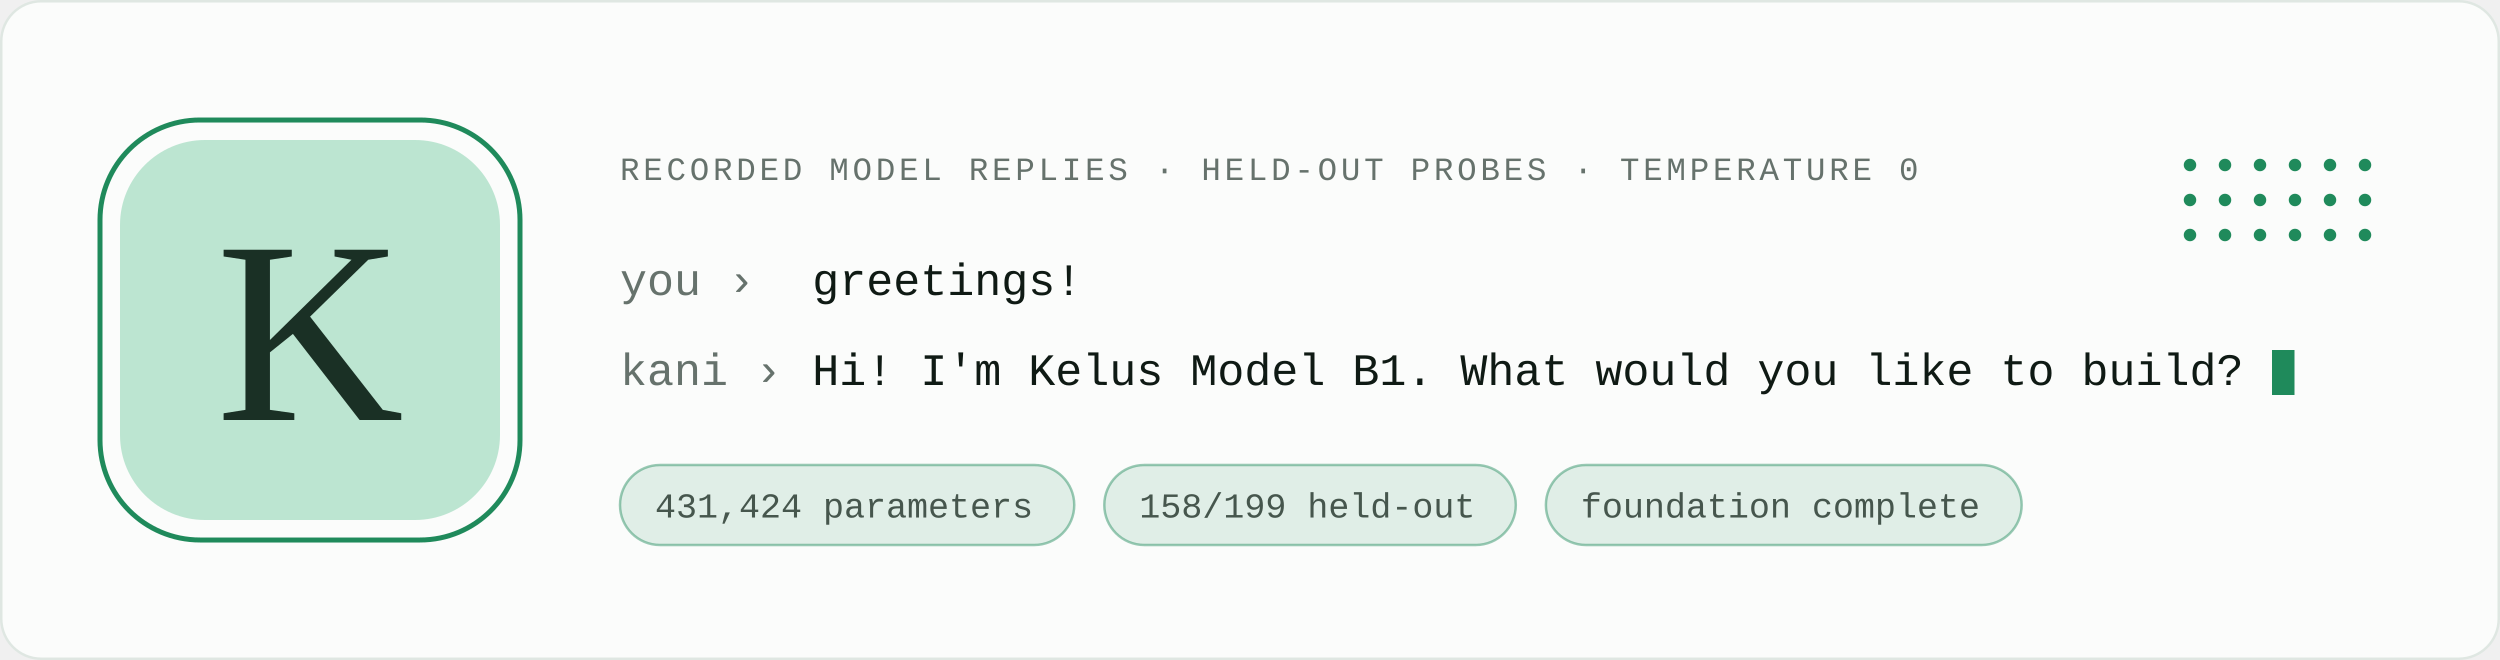
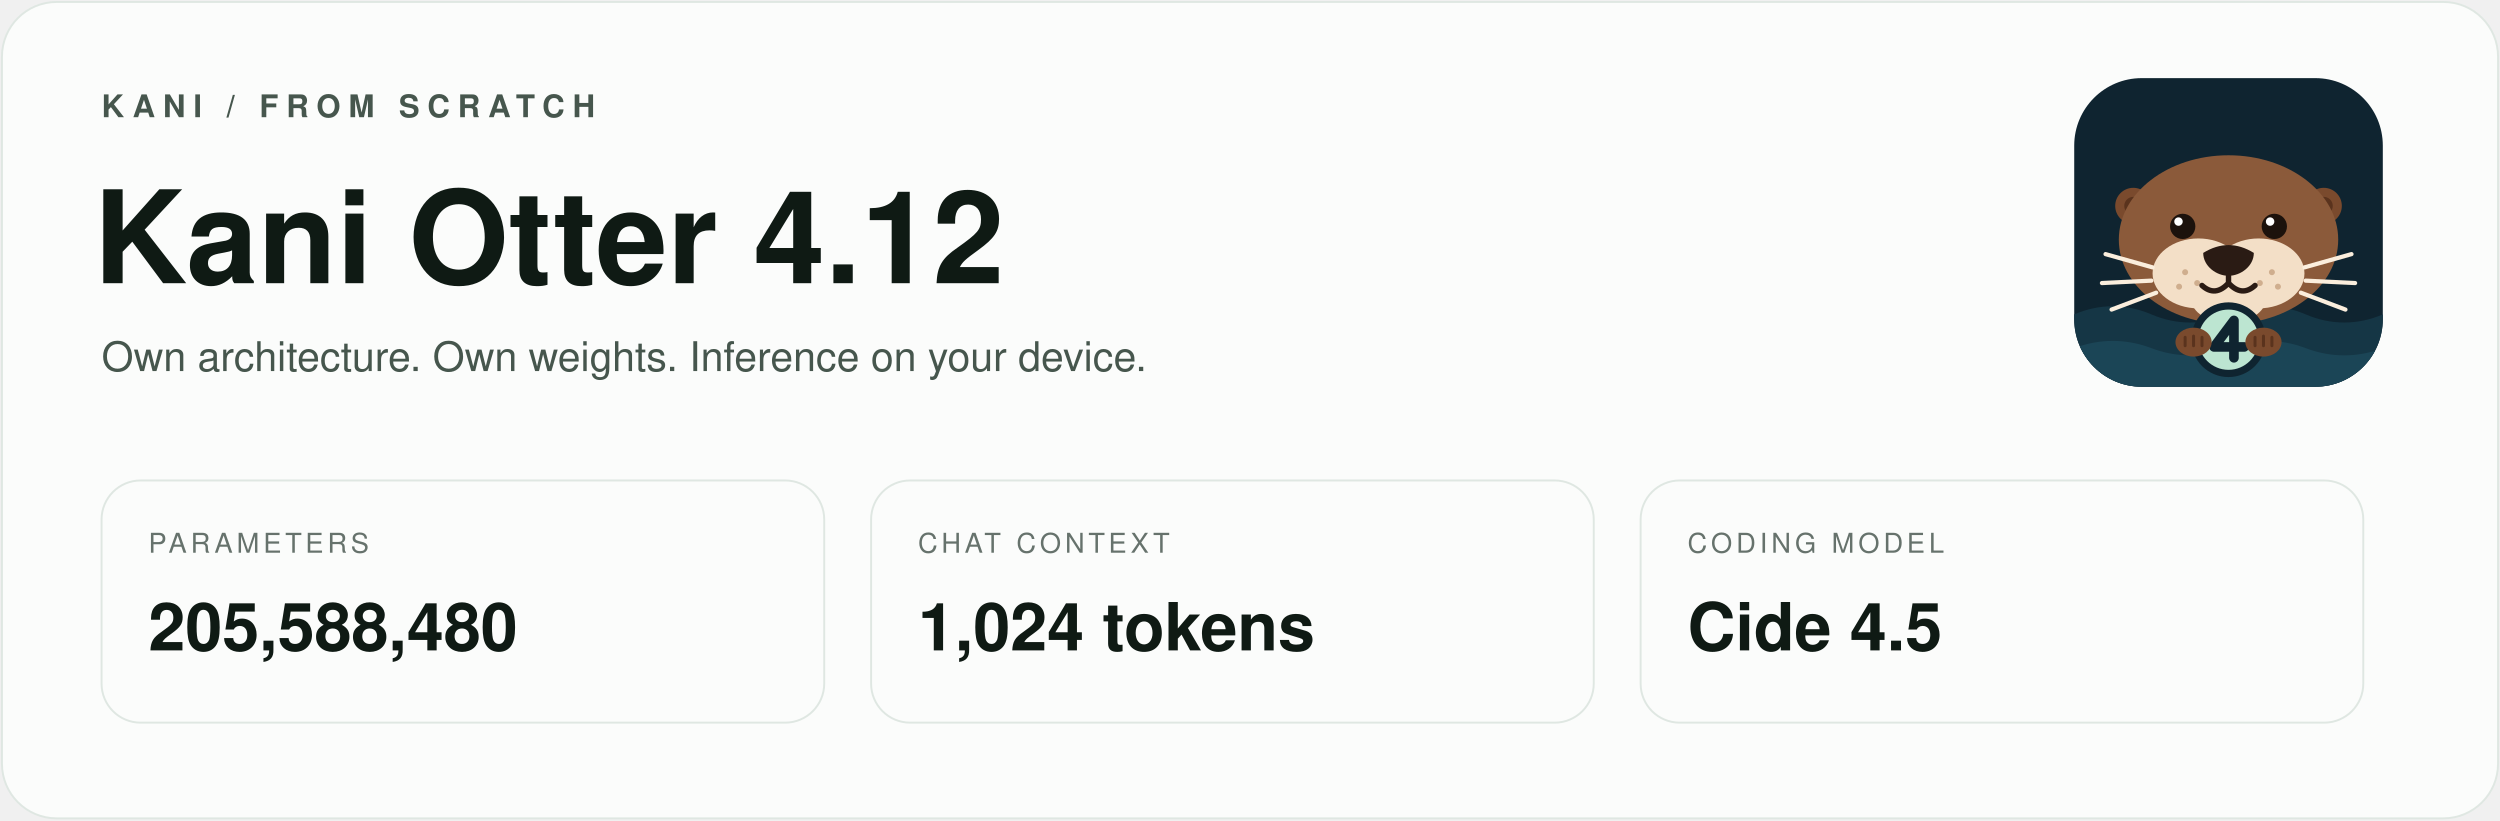
- <svg xmlns="http://www.w3.org/2000/svg" viewBox="0 0 1000 264" width="1000" height="264" role="img" aria-label="Kani Seal 3: 431,424 parameters, 158/199 held-out probes, foundation pretraining 100%. Animation replays recorded model replies to held-out prompts.">
-   <style>
- text { font-family: -apple-system, BlinkMacSystemFont, 'Segoe UI', Helvetica, Arial, sans-serif; fill: #0f1a14; }
- .mono { font-family: ui-monospace, SFMono-Regular, Menlo, Consolas, 'Liberation Mono', monospace; }
- .muted { fill: #66726c; }
- .secondary { fill: #46564d; }
- .halo { paint-order: stroke; stroke: #fbfcfb; stroke-width: 4px; stroke-linejoin: round; }
- @keyframes fade { from { opacity: 0; } }
- .sample:not(.s0) { opacity: 0; }
- .cover { fill: #fbfcfb; transform-box: fill-box; transform-origin: right; transform: scaleX(0); }
- .sample { animation: slot 18s linear infinite; }
- .prompt { animation: prompt 18s infinite; }
- .reply { animation: reply 18s infinite; }
- .blink { animation: blink 1s linear infinite; }
- .dot { animation: pulse 2.4s ease-in-out infinite; }
- .ring { animation: breathe 4s ease-in-out infinite; }
- @keyframes slot { 0%, 31.67% { opacity: 1; } 31.68%, 100% { opacity: 0; } }
- @keyframes prompt { 0% { transform: scaleX(1); } 6.67%, 100% { transform: scaleX(0); } }
- @keyframes reply { 0%, 10.0% { transform: scaleX(1); } 18.33%, 100% { transform: scaleX(0); } }
- @keyframes blink { 0%, 49% { opacity: 1; } 50%, 100% { opacity: 0; } }
- @keyframes pulse { 0%, 100% { opacity: 0.25; } 50% { opacity: 0.9; } }
- @keyframes breathe { 0%, 100% { opacity: 0.15; } 50% { opacity: 0.6; } }
- .s0, .s0 .prompt, .s0 .reply, .s0 .cursor { animation-delay: 0s; }
- .s0 .prompt { animation-timing-function: steps(10, end); }
- .s0 .reply, .s0 .cursor { animation-timing-function: steps(53, end); }
- .s0 .cursor { transform: translateX(581.9px); animation-name: cursor0; animation-duration: 18s; animation-iteration-count: infinite; }
- @keyframes cursor0 { 0%, 9.99% { opacity: 0; transform: translateX(0); } 10.0% { opacity: 1; transform: translateX(0); } 18.33%, 100% { opacity: 1; transform: translateX(581.9px); } }
- .s1, .s1 .prompt, .s1 .reply, .s1 .cursor { animation-delay: -12s; }
- .s1 .prompt { animation-timing-function: steps(14, end); }
- .s1 .reply, .s1 .cursor { animation-timing-function: steps(43, end); }
- .s1 .cursor { transform: translateX(472.1px); animation-name: cursor1; animation-duration: 18s; animation-iteration-count: infinite; }
- @keyframes cursor1 { 0%, 9.99% { opacity: 0; transform: translateX(0); } 10.0% { opacity: 1; transform: translateX(0); } 18.33%, 100% { opacity: 1; transform: translateX(472.1px); } }
- .s2, .s2 .prompt, .s2 .reply, .s2 .cursor { animation-delay: -6s; }
- .s2 .prompt { animation-timing-function: steps(16, end); }
- .s2 .reply, .s2 .cursor { animation-timing-function: steps(48, end); }
- .s2 .cursor { transform: translateX(527.0px); animation-name: cursor2; animation-duration: 18s; animation-iteration-count: infinite; }
- @keyframes cursor2 { 0%, 9.99% { opacity: 0; transform: translateX(0); } 10.0% { opacity: 1; transform: translateX(0); } 18.33%, 100% { opacity: 1; transform: translateX(527.0px); } }
- @media (prefers-reduced-motion: reduce) { * { animation: none !important; } }
- </style>
-   <rect x="0.5" y="0.5" width="999" height="263" rx="16" fill="#fbfcfb" stroke="#dfe7e2" />
-   <rect class="ring" x="40" y="48" width="168" height="168" rx="40" fill="none" stroke="#1f8a5b" stroke-width="2" />
-   <rect x="48" y="56" width="152" height="152" rx="34" fill="#bce5d1" />
-   <text x="124" y="168" text-anchor="middle" font-size="104" style="font-family: Georgia, 'Times New Roman', serif; fill: #1a3025;">K</text>
-   <text class="mono muted" x="248" y="72" font-size="13" letter-spacing="1.5">RECORDED MODEL REPLIES · HELD-OUT PROBES · TEMPERATURE 0</text>
-   <circle class="dot" cx="876" cy="66" r="2.5" fill="#1f8a5b" style="animation-delay: 0.00s" />
-   <circle class="dot" cx="876" cy="80" r="2.5" fill="#1f8a5b" style="animation-delay: 0.15s" />
-   <circle class="dot" cx="876" cy="94" r="2.5" fill="#1f8a5b" style="animation-delay: 0.30s" />
-   <circle class="dot" cx="890" cy="66" r="2.5" fill="#1f8a5b" style="animation-delay: 0.15s" />
-   <circle class="dot" cx="890" cy="80" r="2.5" fill="#1f8a5b" style="animation-delay: 0.30s" />
-   <circle class="dot" cx="890" cy="94" r="2.5" fill="#1f8a5b" style="animation-delay: 0.45s" />
-   <circle class="dot" cx="904" cy="66" r="2.5" fill="#1f8a5b" style="animation-delay: 0.30s" />
-   <circle class="dot" cx="904" cy="80" r="2.5" fill="#1f8a5b" style="animation-delay: 0.45s" />
-   <circle class="dot" cx="904" cy="94" r="2.5" fill="#1f8a5b" style="animation-delay: 0.60s" />
-   <circle class="dot" cx="918" cy="66" r="2.5" fill="#1f8a5b" style="animation-delay: 0.45s" />
-   <circle class="dot" cx="918" cy="80" r="2.5" fill="#1f8a5b" style="animation-delay: 0.60s" />
-   <circle class="dot" cx="918" cy="94" r="2.5" fill="#1f8a5b" style="animation-delay: 0.75s" />
-   <circle class="dot" cx="932" cy="66" r="2.5" fill="#1f8a5b" style="animation-delay: 0.60s" />
-   <circle class="dot" cx="932" cy="80" r="2.5" fill="#1f8a5b" style="animation-delay: 0.75s" />
-   <circle class="dot" cx="932" cy="94" r="2.5" fill="#1f8a5b" style="animation-delay: 0.90s" />
-   <circle class="dot" cx="946" cy="66" r="2.5" fill="#1f8a5b" style="animation-delay: 0.75s" />
-   <circle class="dot" cx="946" cy="80" r="2.5" fill="#1f8a5b" style="animation-delay: 0.90s" />
-   <circle class="dot" cx="946" cy="94" r="2.5" fill="#1f8a5b" style="animation-delay: 1.05s" />
-   <g class="sample s0">
-     <text class="mono muted" x="248" y="118" font-size="18">you ›</text>
-     <text class="mono" x="324.9" y="118" font-size="18">greetings!</text>
-     <rect class="cover prompt" x="323.9" y="100" width="112.8" height="24" />
-     <text class="mono muted" x="248" y="154" font-size="18">kani ›</text>
-     <text class="mono" x="324.9" y="154" font-size="18">Hi! I'm Kelus Model B1. What would you like to build?</text>
-     <rect class="cover reply" x="323.9" y="136" width="584.9" height="24" />
-     <g class="cursor">
-       <rect class="blink" x="326.9" y="140" width="9" height="18" fill="#1f8a5b" />
+ <svg xmlns="http://www.w3.org/2000/svg" viewBox="0 0 1280 420" role="img" aria-labelledby="title desc">
+   <rect x="1" y="1" width="1278" height="418" rx="28" fill="#fbfcfb" stroke="#dfe7e2" />
+   <g font-family="-apple-system, BlinkMacSystemFont, 'Segoe UI', Helvetica, Arial, sans-serif">
+     <text x="52" y="60" font-size="16" font-weight="650" letter-spacing="4" fill="#46564d">KANI / FROM SCRATCH</text>
+     <text x="48" y="145" font-size="66" font-weight="750" fill="#0f1a14">Kani Otter 4.12</text>
+     <text x="52" y="190" font-size="21" fill="#46564d">Own architecture. Own weights. Inference on your device.</text>
+     <rect x="52" y="246" width="370" height="124" rx="20" fill="#fbfcfb" stroke="#dfe7e2" />
+     <text x="76" y="283" font-size="14" letter-spacing="2" fill="#66726c">PARAMETERS</text>
+     <text x="76" y="333" font-size="34" font-weight="650" fill="#0f1a14">205,588,480</text>
+     <rect x="446" y="246" width="370" height="124" rx="20" fill="#fbfcfb" stroke="#dfe7e2" />
+     <text x="470" y="283" font-size="14" letter-spacing="2" fill="#66726c">CHAT CONTEXT</text>
+     <text x="470" y="333" font-size="34" font-weight="650" fill="#0f1a14">1,024 tokens</text>
+     <rect x="840" y="246" width="370" height="124" rx="20" fill="#fbfcfb" stroke="#dfe7e2" />
+     <text x="864" y="283" font-size="14" letter-spacing="2" fill="#66726c">CODING MODEL</text>
+     <text x="864" y="333" font-size="34" font-weight="650" fill="#0f1a14">Cide 4.5</text>
+   </g>
+   <svg x="1062" y="40" width="158" height="158" viewBox="0 0 512 512">
+     <defs>
+       <clipPath id="tile">
+         <rect width="512" height="512" rx="112" />
+       </clipPath>
+     </defs>
+     <g clip-path="url(#tile)">
+       <rect width="512" height="512" fill="#0f2430" />
+       <path d="M0 392c42-18 86-18 128 0s86 18 128 0 86-18 128 0 86 18 128 0V512H0Z" fill="#153645" />
+       <path d="M0 448c42-16 86-16 128 0s86 16 128 0 86-16 128 0 86 16 128 0V512H0Z" fill="#1b4556" />
    </g>
-   </g>
-   <g class="sample s1">
-     <text class="mono muted" x="248" y="118" font-size="18">you ›</text>
-     <text class="mono" x="324.9" y="118" font-size="18">how you doing?</text>
-     <rect class="cover prompt" x="323.9" y="100" width="156.7" height="24" />
-     <text class="mono muted" x="248" y="154" font-size="18">kani ›</text>
-     <text class="mono" x="324.9" y="154" font-size="18">I'm ready to help. What are you working on?</text>
-     <rect class="cover reply" x="323.9" y="136" width="475.1" height="24" />
-     <g class="cursor">
-       <rect class="blink" x="326.9" y="140" width="9" height="18" fill="#1f8a5b" />
+     <circle cx="98" cy="212" r="30" fill="#7a4a2d" />
+     <circle cx="414" cy="212" r="30" fill="#7a4a2d" />
+     <circle cx="98" cy="212" r="15" fill="#5a331d" />
+     <circle cx="414" cy="212" r="15" fill="#5a331d" />
+     <ellipse cx="256" cy="268" rx="182" ry="140" fill="#8b5a3a" />
+     <ellipse cx="206" cy="324" rx="76" ry="58" fill="#f3dfc7" />
+     <ellipse cx="306" cy="324" rx="76" ry="58" fill="#f3dfc7" />
+     <ellipse cx="256" cy="366" rx="62" ry="40" fill="#f3dfc7" />
+     <g fill="#cfae8e">
+       <circle cx="184" cy="322" r="5" />
+       <circle cx="204" cy="340" r="5" />
+       <circle cx="174" cy="346" r="5" />
+       <circle cx="328" cy="322" r="5" />
+       <circle cx="308" cy="340" r="5" />
+       <circle cx="338" cy="346" r="5" />
    </g>
-   </g>
-   <g class="sample s2">
-     <text class="mono muted" x="248" y="118" font-size="18">you ›</text>
-     <text class="mono" x="324.9" y="118" font-size="18">much appreciated</text>
-     <rect class="cover prompt" x="323.9" y="100" width="178.7" height="24" />
-     <text class="mono muted" x="248" y="154" font-size="18">kani ›</text>
-     <text class="mono" x="324.9" y="154" font-size="18">You're welcome! What would you like to try next?</text>
-     <rect class="cover reply" x="323.9" y="136" width="530.0" height="24" />
-     <g class="cursor">
-       <rect class="blink" x="326.9" y="140" width="9" height="18" fill="#1f8a5b" />
+     <circle cx="180" cy="246" r="21" fill="#1c120c" />
+     <circle cx="332" cy="246" r="21" fill="#1c120c" />
+     <circle cx="173" cy="238" r="7" fill="#ffffff" />
+     <circle cx="325" cy="238" r="7" fill="#ffffff" />
+     <path d="M214 290q42-26 84 0c0 22-22 38-42 38s-42-16-42-38Z" fill="#2a1b14" />
+     <path d="M256 328v12m0 0q-22 24-44 4m44-4q22 24 44 4" fill="none" stroke="#2a1b14" stroke-width="9" stroke-linecap="round" stroke-linejoin="round" />
+     <path d="M130 314 52 292M128 336 46 340M136 356 62 384M382 314l78-22M384 336l82 4M376 356l74 28" fill="none" stroke="#fbeedd" stroke-width="7" stroke-linecap="round" />
+     <g transform="translate(0 -10)">
+       <circle cx="256" cy="444" r="56" fill="#bce5d1" stroke="#0f2430" stroke-width="12" />
+       <path d="M265 412 232 456h50M265 412v62" fill="none" stroke="#0f2430" stroke-width="16" stroke-linecap="round" stroke-linejoin="round" />
+       <ellipse cx="198" cy="448" rx="30" ry="24" fill="#7a4a2d" />
+       <ellipse cx="314" cy="448" rx="30" ry="24" fill="#7a4a2d" />
+       <path d="M184 440v14M198 438v16M212 440v14M300 440v14M314 438v16M328 440v14" stroke="#5a331d" stroke-width="5" stroke-linecap="round" />
    </g>
-   </g>
-   <rect x="248" y="186" width="181.7" height="32" rx="16" fill="#1f8a5b" fill-opacity="0.12" stroke="#1f8a5b" stroke-opacity="0.45" />
-   <text class="mono secondary" x="262" y="207" font-size="14">431,424 parameters</text>
-   <rect x="441.72" y="186" width="164.6" height="32" rx="16" fill="#1f8a5b" fill-opacity="0.12" stroke="#1f8a5b" stroke-opacity="0.45" />
-   <text class="mono secondary" x="455.72" y="207" font-size="14">158/199 held-out</text>
-   <rect x="618.36" y="186" width="190.3" height="32" rx="16" fill="#1f8a5b" fill-opacity="0.12" stroke="#1f8a5b" stroke-opacity="0.45" />
-   <text class="mono secondary" x="632.36" y="207" font-size="14">foundation complete</text>
+   </svg>
</svg>
